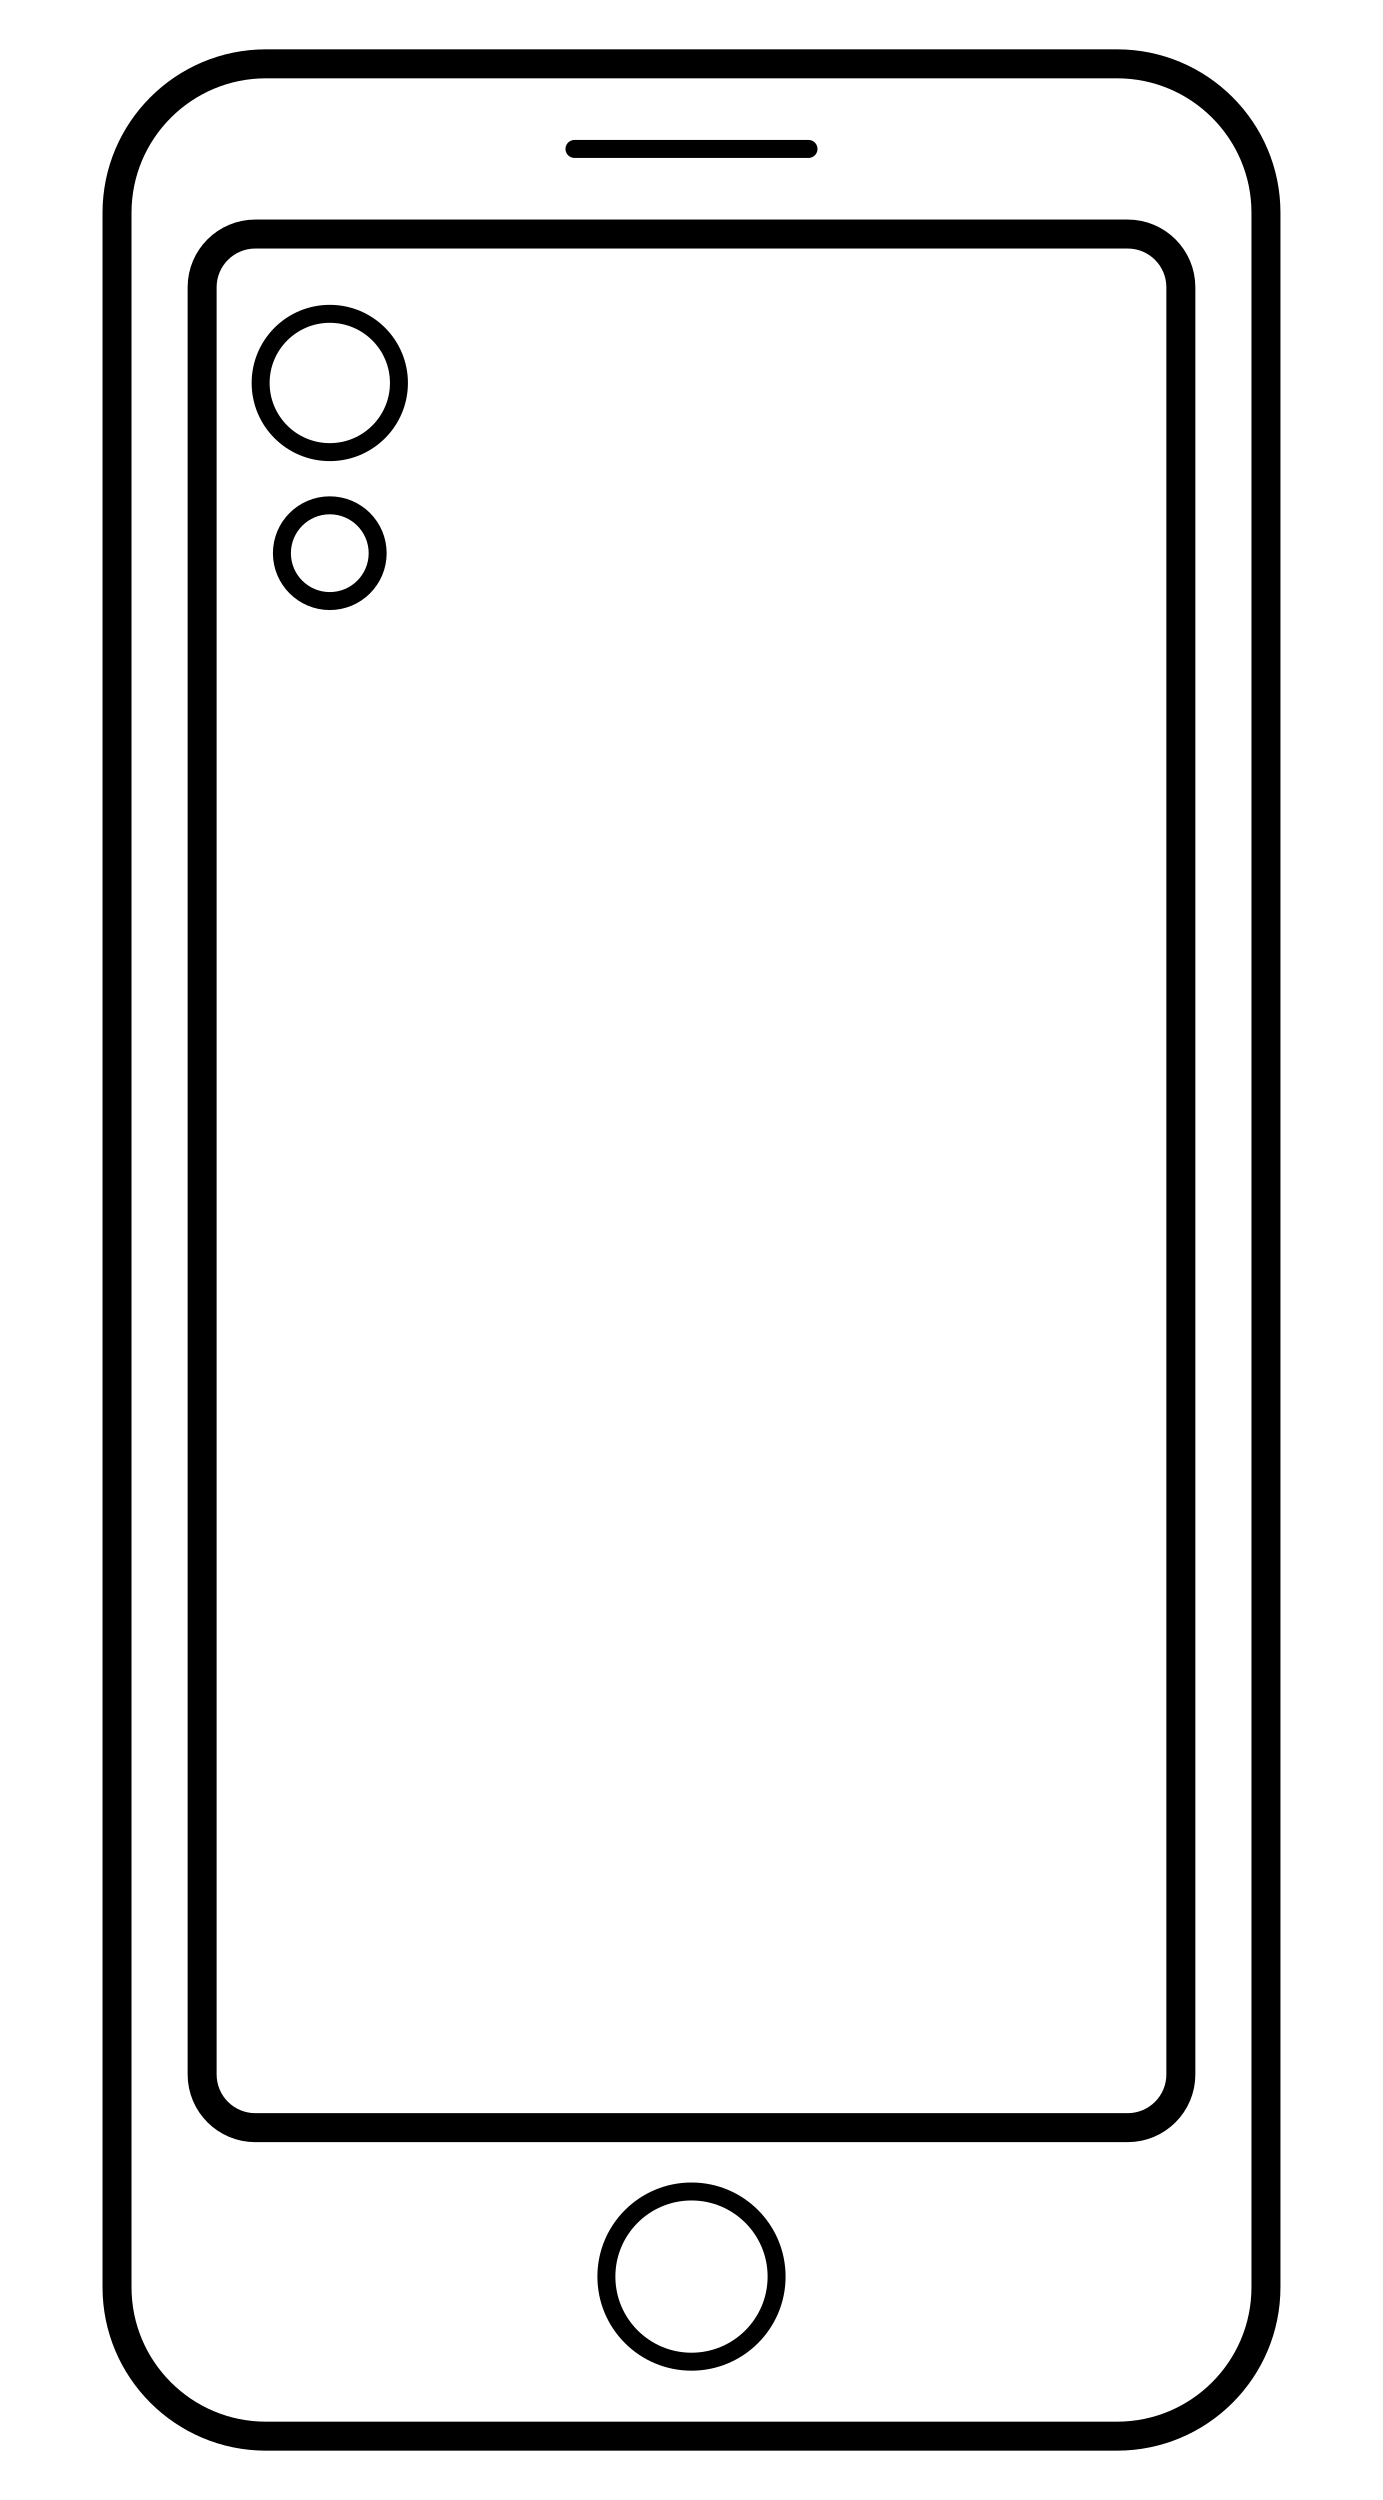
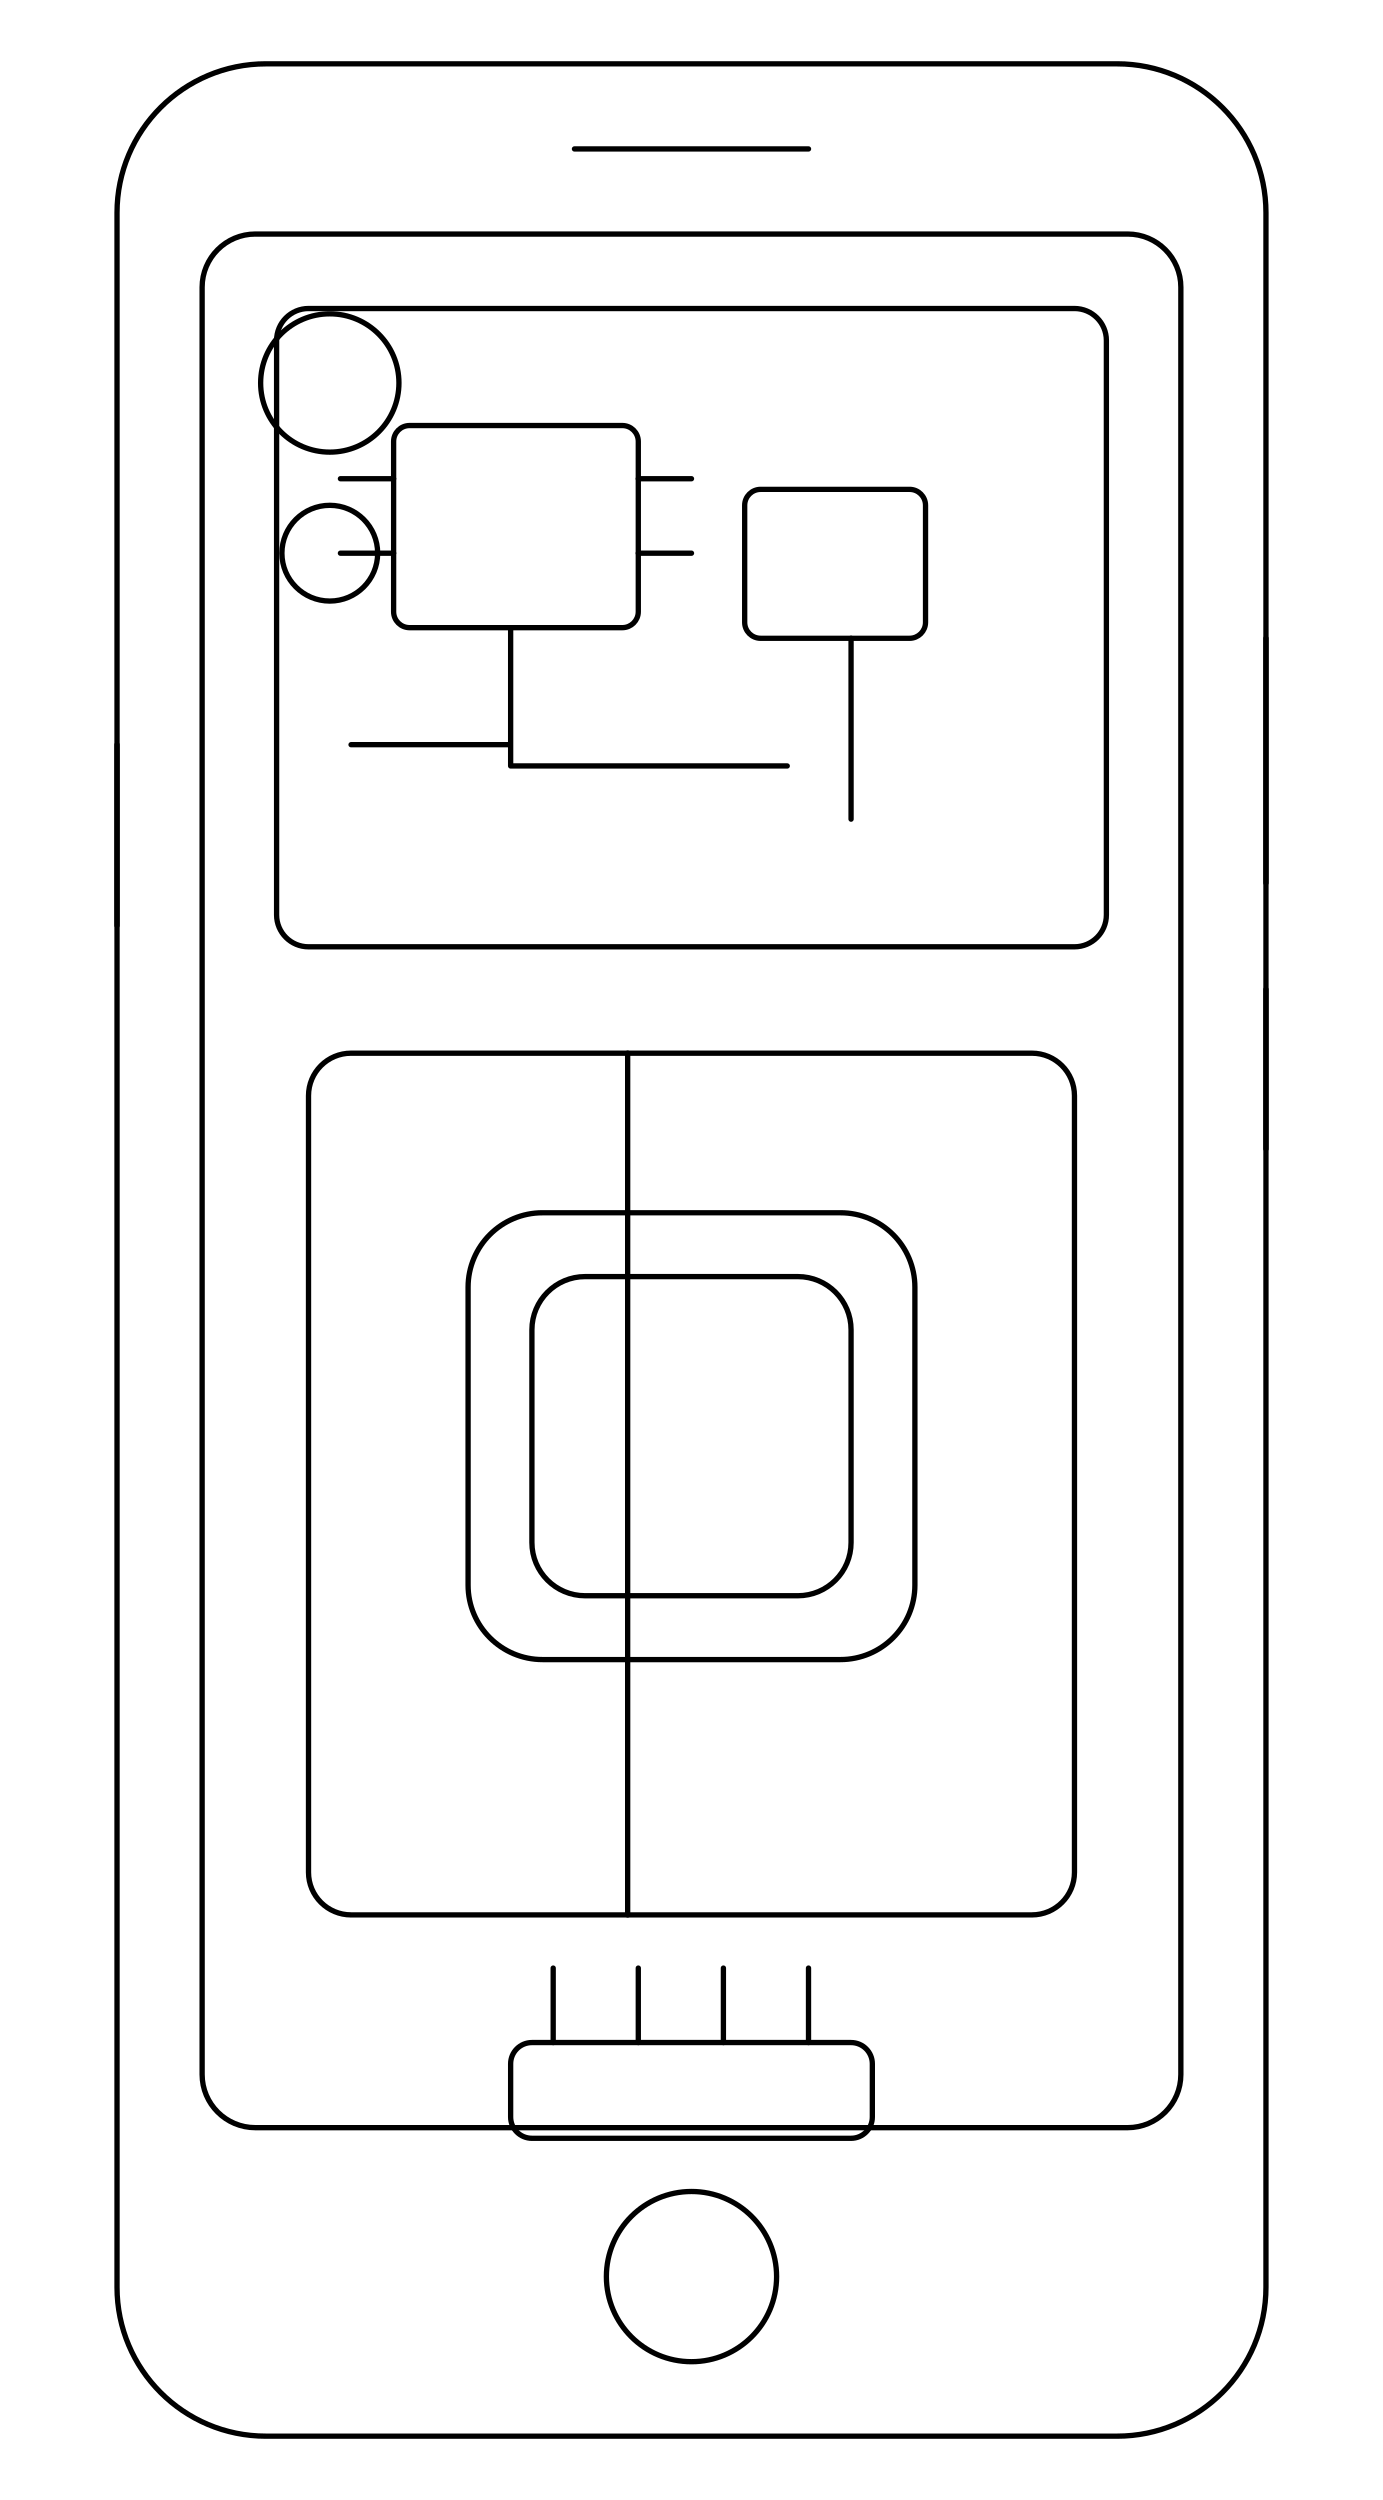
- <svg xmlns="http://www.w3.org/2000/svg" width="260" height="470" viewBox="0 0 260 470" fill="none" stroke="currentColor" stroke-linecap="round" stroke-linejoin="round" vector-effect="non-scaling-stroke" role="img" aria-label="celular">
+ <svg xmlns="http://www.w3.org/2000/svg" viewBox="0 0 260 470" fill="none" stroke="currentColor" stroke-linecap="round" stroke-linejoin="round">
  <g id="level-0-universe">
-     <g id="body" data-material="aluminium" data-stroke="line" stroke-width="5.45">
+     <g id="body" data-material="aluminium" data-stroke="line">
      <rect x="22" y="12" width="216" height="446" rx="28" />
    </g>
-     <g id="screen" data-material="glass" data-stroke="line" stroke-width="5.45">
+     <g id="screen" data-material="glass" data-stroke="line">
      <rect x="38" y="44" width="184" height="356" rx="10" />
    </g>
-     <g id="button" data-material="aluminium" data-stroke="fine" stroke-width="3.38">
+     <g id="button" data-material="aluminium" data-stroke="fine">
      <circle cx="130" cy="428" r="16" />
    </g>
  </g>
  <g id="level-1-structure">
-     <g id="speaker" data-material="polymers" data-stroke="fine" stroke-width="3.38">
+     <g id="speaker" data-material="polymers" data-stroke="fine">
      <path d="M108 28 h44" />
    </g>
-     <g id="cameras" data-material="glass" data-stroke="fine" stroke-width="3.38">
+     <g id="cameras" data-material="glass" data-stroke="fine">
      <circle cx="62" cy="72" r="13" />
      <circle cx="62" cy="104" r="9" />
    </g>
-     <g id="side-frame" data-material="aluminium" data-stroke="fine" stroke-width="3.38">
+     <g id="side-frame" data-material="aluminium" data-stroke="fine">
      <path d="M238 120 v46 M238 186 v30 M22 140 v34" />
    </g>
  </g>
-   <g id="level-2-internal" style="display:none">
-     <g id="circuit-board" data-material="silicon" data-stroke="line" stroke-width="5.45">
+   <g id="level-2-internal">
+     <g id="circuit-board" data-material="silicon" data-stroke="line">
      <rect x="52" y="58" width="156" height="120" rx="6" />
    </g>
-     <g id="chip" data-material="gold" data-stroke="line" stroke-width="5.45">
+     <g id="chip" data-material="gold" data-stroke="line">
      <rect x="74" y="80" width="46" height="38" rx="3" />
      <path d="M74 90 h-10 M74 104 h-10 M120 90 h10 M120 104 h10" />
      <rect x="140" y="92" width="34" height="28" rx="3" />
    </g>
-     <g id="traces" data-material="gold" data-stroke="fine" stroke-width="3.38">
+     <g id="traces" data-material="gold" data-stroke="fine">
      <path d="M96 118 v26 h52 M160 120 v34 M66 140 h30" fill="none" />
    </g>
-     <g id="battery" data-material="lithium" data-stroke="line" stroke-width="5.45">
+     <g id="battery" data-material="lithium" data-stroke="line">
      <rect x="58" y="198" width="144" height="162" rx="8" />
-       <path d="M118 198 v162" stroke-dasharray="6 7" />
+       <path d="M118 198 v162" />
    </g>
-     <g id="connectors" data-material="copper" data-stroke="line" stroke-width="5.45">
+     <g id="connectors" data-material="copper" data-stroke="line">
      <rect x="96" y="384" width="68" height="18" rx="4" />
      <path d="M104 384 v-14 M120 384 v-14 M136 384 v-14 M152 384 v-14" />
    </g>
-     <g id="coil" data-material="copper" data-stroke="fine" stroke-width="3.38">
+     <g id="coil" data-material="copper" data-stroke="fine">
      <rect x="88" y="228" width="84" height="84" rx="14" />
      <rect x="100" y="240" width="60" height="60" rx="10" />
    </g>
  </g>
</svg>
